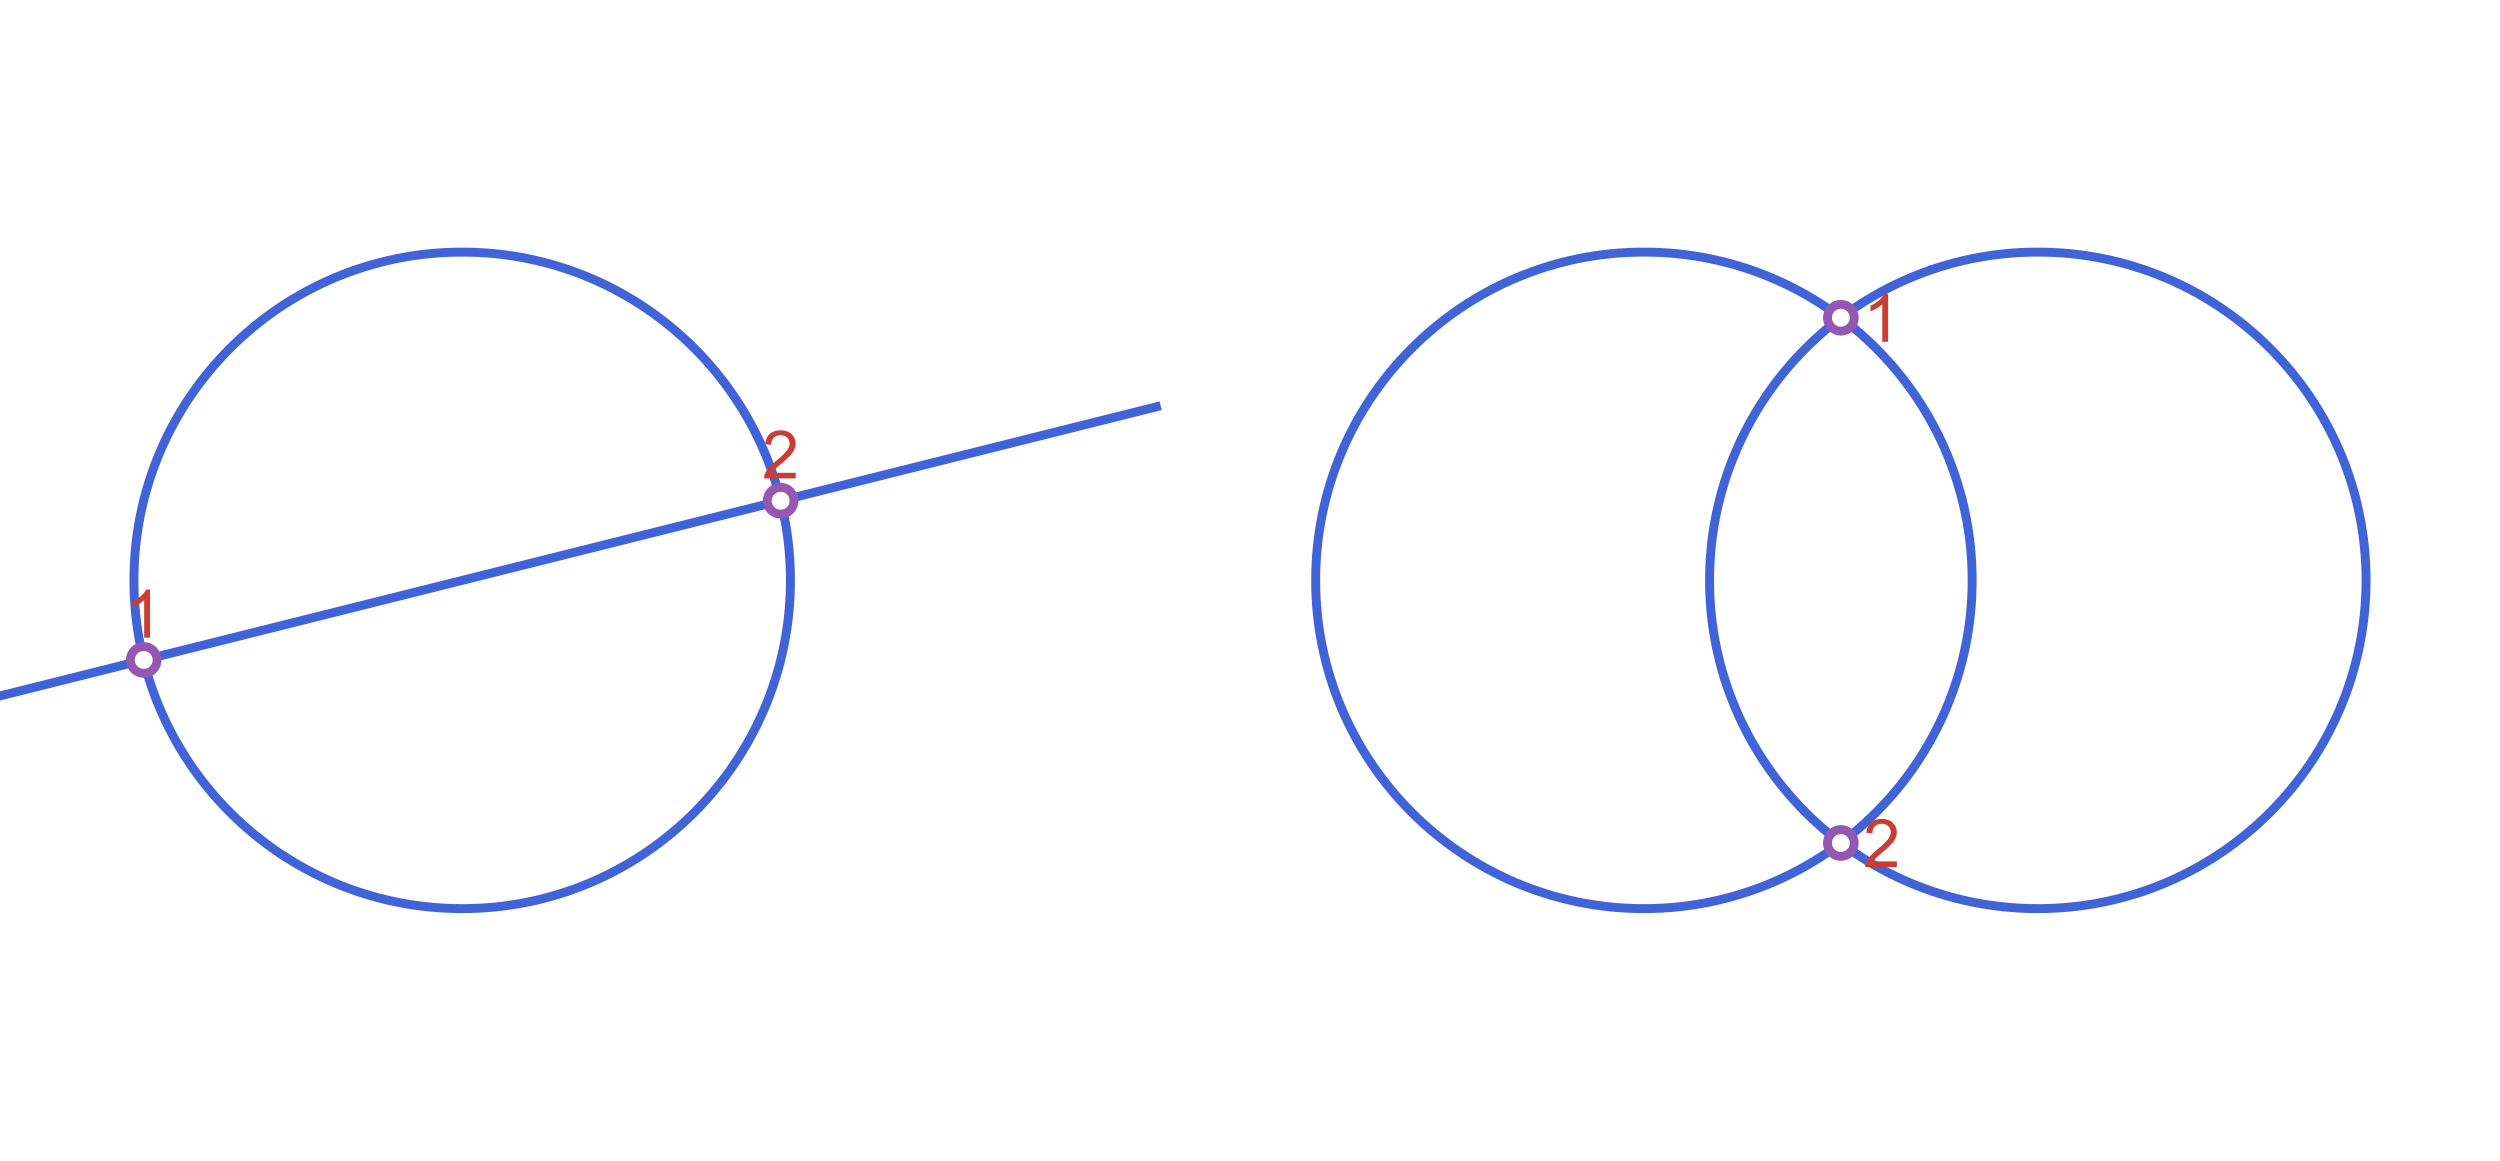
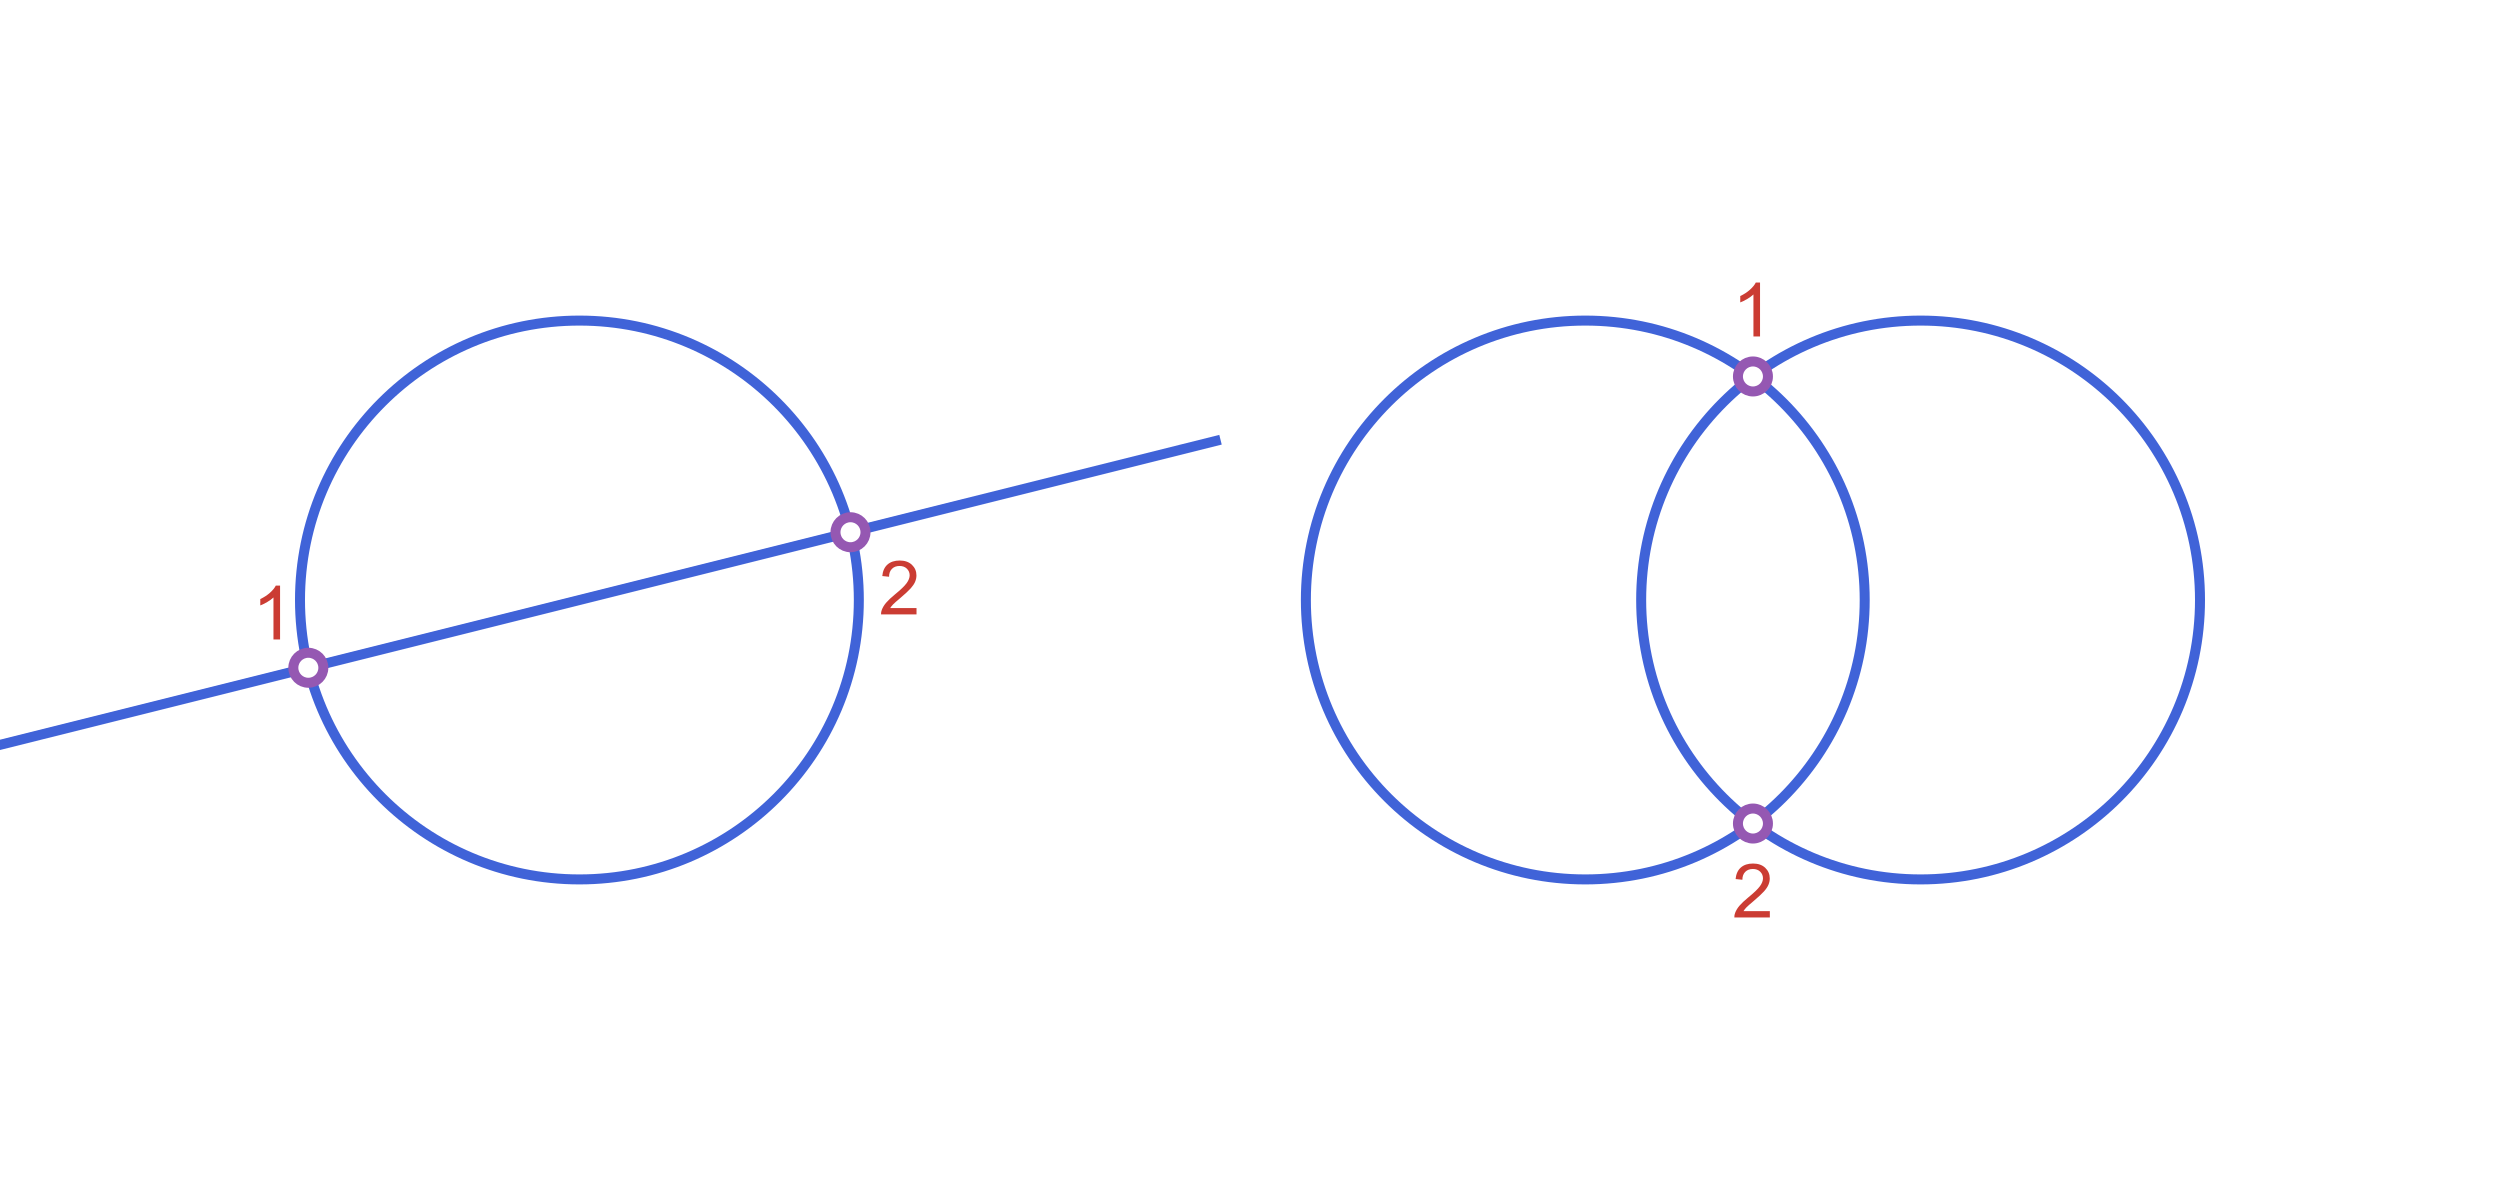
- <svg xmlns="http://www.w3.org/2000/svg" xmlns:xlink="http://www.w3.org/1999/xlink" width="560" height="260" viewBox="0 0 560 260">
+ <svg xmlns="http://www.w3.org/2000/svg" xmlns:xlink="http://www.w3.org/1999/xlink" width="500" height="240" viewBox="0 0 500 240">
  <defs>
    <g>
      <g id="glyph-0-0">
        <path d="M 5.59 0 L 4.27 0 L 4.27 -8.402 C 3.949 -8.098 3.531 -7.793 3.02 -7.492 C 2.504 -7.188 2.043 -6.961 1.633 -6.812 L 1.633 -8.086 C 2.367 -8.43 3.012 -8.848 3.566 -9.344 C 4.117 -9.836 4.508 -10.316 4.738 -10.781 L 5.59 -10.781 Z M 5.59 0 " />
      </g>
      <g id="glyph-0-1">
        <path d="M 7.551 -1.266 L 7.551 0 L 0.453 0 C 0.438 -0.316 0.492 -0.621 0.609 -0.914 C 0.789 -1.398 1.078 -1.875 1.477 -2.344 C 1.875 -2.812 2.449 -3.352 3.199 -3.969 C 4.367 -4.922 5.156 -5.68 5.566 -6.242 C 5.973 -6.797 6.176 -7.328 6.18 -7.828 C 6.176 -8.352 5.988 -8.793 5.621 -9.152 C 5.246 -9.512 4.762 -9.691 4.16 -9.691 C 3.523 -9.691 3.016 -9.5 2.637 -9.117 C 2.254 -8.734 2.059 -8.207 2.059 -7.535 L 0.703 -7.676 C 0.797 -8.684 1.145 -9.453 1.75 -9.984 C 2.355 -10.516 3.168 -10.781 4.188 -10.781 C 5.215 -10.781 6.031 -10.492 6.633 -9.922 C 7.234 -9.348 7.535 -8.641 7.535 -7.801 C 7.535 -7.367 7.445 -6.945 7.27 -6.531 C 7.094 -6.113 6.801 -5.676 6.395 -5.223 C 5.984 -4.762 5.309 -4.133 4.367 -3.332 C 3.57 -2.664 3.062 -2.215 2.84 -1.98 C 2.613 -1.742 2.43 -1.504 2.285 -1.266 Z M 7.551 -1.266 " />
      </g>
    </g>
  </defs>
-   <path fill="none" stroke-width="2" stroke-linecap="butt" stroke-linejoin="miter" stroke="rgb(25.1%, 38.8%, 84.7%)" stroke-opacity="1" stroke-miterlimit="10" d="M 177.059 130 C 177.059 170.609 144.137 203.531 103.531 203.531 C 62.922 203.531 30 170.609 30 130 C 30 89.391 62.922 56.469 103.531 56.469 C 144.137 56.469 177.059 89.391 177.059 130 Z M 177.059 130 " />
-   <path fill="none" stroke-width="2" stroke-linecap="butt" stroke-linejoin="miter" stroke="rgb(25.1%, 38.8%, 84.7%)" stroke-opacity="1" stroke-miterlimit="10" d="M 441.766 130 C 441.766 170.609 408.844 203.531 368.234 203.531 C 327.625 203.531 294.707 170.609 294.707 130 C 294.707 89.391 327.625 56.469 368.234 56.469 C 408.844 56.469 441.766 89.391 441.766 130 Z M 441.766 130 " />
-   <path fill="none" stroke-width="2" stroke-linecap="butt" stroke-linejoin="miter" stroke="rgb(25.1%, 38.8%, 84.7%)" stroke-opacity="1" stroke-miterlimit="10" d="M 530 130 C 530 170.609 497.078 203.531 456.469 203.531 C 415.863 203.531 382.941 170.609 382.941 130 C 382.941 89.391 415.863 56.469 456.469 56.469 C 497.078 56.469 530 89.391 530 130 Z M 530 130 " />
-   <path fill="none" stroke-width="2" stroke-linecap="butt" stroke-linejoin="miter" stroke="rgb(25.1%, 38.8%, 84.7%)" stroke-opacity="1" stroke-miterlimit="10" d="M -52.922 169.113 L 259.98 90.887 " />
+   <path fill="none" stroke-width="2" stroke-linecap="butt" stroke-linejoin="miter" stroke="rgb(25.1%, 38.8%, 84.7%)" stroke-opacity="1" stroke-miterlimit="10" d="M 171.766 120 C 171.766 150.863 146.746 175.883 115.883 175.883 C 85.02 175.883 60 150.863 60 120 C 60 89.137 85.02 64.117 115.883 64.117 C 146.746 64.117 171.766 89.137 171.766 120 Z M 171.766 120 " />
+   <path fill="none" stroke-width="2" stroke-linecap="butt" stroke-linejoin="miter" stroke="rgb(25.1%, 38.8%, 84.7%)" stroke-opacity="1" stroke-miterlimit="10" d="M 372.941 120 C 372.941 150.863 347.922 175.883 317.059 175.883 C 286.195 175.883 261.176 150.863 261.176 120 C 261.176 89.137 286.195 64.117 317.059 64.117 C 347.922 64.117 372.941 89.137 372.941 120 Z M 372.941 120 " />
+   <path fill="none" stroke-width="2" stroke-linecap="butt" stroke-linejoin="miter" stroke="rgb(25.1%, 38.8%, 84.7%)" stroke-opacity="1" stroke-miterlimit="10" d="M 440 120 C 440 150.863 414.98 175.883 384.117 175.883 C 353.254 175.883 328.234 150.863 328.234 120 C 328.234 89.137 353.254 64.117 384.117 64.117 C 414.98 64.117 440 89.137 440 120 Z M 440 120 " />
+   <path fill="none" stroke-width="2" stroke-linecap="butt" stroke-linejoin="miter" stroke="rgb(25.1%, 38.8%, 84.7%)" stroke-opacity="1" stroke-miterlimit="10" d="M -12.336 152.055 L 244.102 87.945 " />
  <g fill="rgb(79.6%, 23.5%, 20%)" fill-opacity="1">
-     <use xlink:href="#glyph-0-0" x="28.024" y="142.834" />
+     <use xlink:href="#glyph-0-0" x="50.423" y="127.897" />
  </g>
  <g fill="rgb(79.6%, 23.5%, 20%)" fill-opacity="1">
-     <use xlink:href="#glyph-0-1" x="170.692" y="107.166" />
+     <use xlink:href="#glyph-0-1" x="175.753" y="122.885" />
  </g>
  <g fill="rgb(79.6%, 23.5%, 20%)" fill-opacity="1">
-     <use xlink:href="#glyph-0-0" x="417.353" y="76.567" />
+     <use xlink:href="#glyph-0-0" x="346.417" y="67.294" />
  </g>
  <g fill="rgb(79.6%, 23.5%, 20%)" fill-opacity="1">
-     <use xlink:href="#glyph-0-1" x="417.353" y="194.214" />
+     <use xlink:href="#glyph-0-1" x="346.417" y="183.487" />
  </g>
-   <path fill-rule="nonzero" fill="rgb(100%, 100%, 100%)" fill-opacity="1" stroke-width="2" stroke-linecap="butt" stroke-linejoin="miter" stroke="rgb(58.4%, 34.5%, 69.8%)" stroke-opacity="1" stroke-miterlimit="10" d="M 35.195 147.832 C 35.195 149.492 33.852 150.832 32.195 150.832 C 30.539 150.832 29.195 149.492 29.195 147.832 C 29.195 146.176 30.539 144.832 32.195 144.832 C 33.852 144.832 35.195 146.176 35.195 147.832 Z M 177.863 112.168 C 177.863 113.824 176.52 115.168 174.863 115.168 C 173.207 115.168 171.863 113.824 171.863 112.168 C 171.863 110.508 173.207 109.168 174.863 109.168 C 176.52 109.168 177.863 110.508 177.863 112.168 Z M 177.863 112.168 " />
-   <path fill-rule="nonzero" fill="rgb(100%, 100%, 100%)" fill-opacity="1" stroke-width="2" stroke-linecap="butt" stroke-linejoin="miter" stroke="rgb(58.4%, 34.5%, 69.8%)" stroke-opacity="1" stroke-miterlimit="10" d="M 415.352 71.176 C 415.352 72.832 414.012 74.176 412.352 74.176 C 410.695 74.176 409.352 72.832 409.352 71.176 C 409.352 69.52 410.695 68.176 412.352 68.176 C 414.012 68.176 415.352 69.52 415.352 71.176 Z M 415.352 188.824 C 415.352 190.48 414.012 191.824 412.352 191.824 C 410.695 191.824 409.352 190.48 409.352 188.824 C 409.352 187.168 410.695 185.824 412.352 185.824 C 414.012 185.824 415.352 187.168 415.352 188.824 Z M 415.352 188.824 " />
+   <path fill-rule="nonzero" fill="rgb(100%, 100%, 100%)" fill-opacity="1" stroke-width="2" stroke-linecap="butt" stroke-linejoin="miter" stroke="rgb(58.4%, 34.5%, 69.8%)" stroke-opacity="1" stroke-miterlimit="10" d="M 64.668 133.555 C 64.668 135.211 63.324 136.555 61.668 136.555 C 60.012 136.555 58.668 135.211 58.668 133.555 C 58.668 131.898 60.012 130.555 61.668 130.555 C 63.324 130.555 64.668 131.898 64.668 133.555 Z M 173.098 106.445 C 173.098 108.102 171.754 109.445 170.098 109.445 C 168.438 109.445 167.098 108.102 167.098 106.445 C 167.098 104.789 168.438 103.445 170.098 103.445 C 171.754 103.445 173.098 104.789 173.098 106.445 Z M 353.59 75.293 C 353.59 76.949 352.246 78.293 350.59 78.293 C 348.93 78.293 347.59 76.949 347.59 75.293 C 347.59 73.637 348.93 72.293 350.59 72.293 C 352.246 72.293 353.59 73.637 353.59 75.293 Z M 353.59 164.707 C 353.59 166.363 352.246 167.707 350.59 167.707 C 348.93 167.707 347.59 166.363 347.59 164.707 C 347.59 163.051 348.93 161.707 350.59 161.707 C 352.246 161.707 353.59 163.051 353.59 164.707 Z M 353.59 164.707 " />
</svg>
